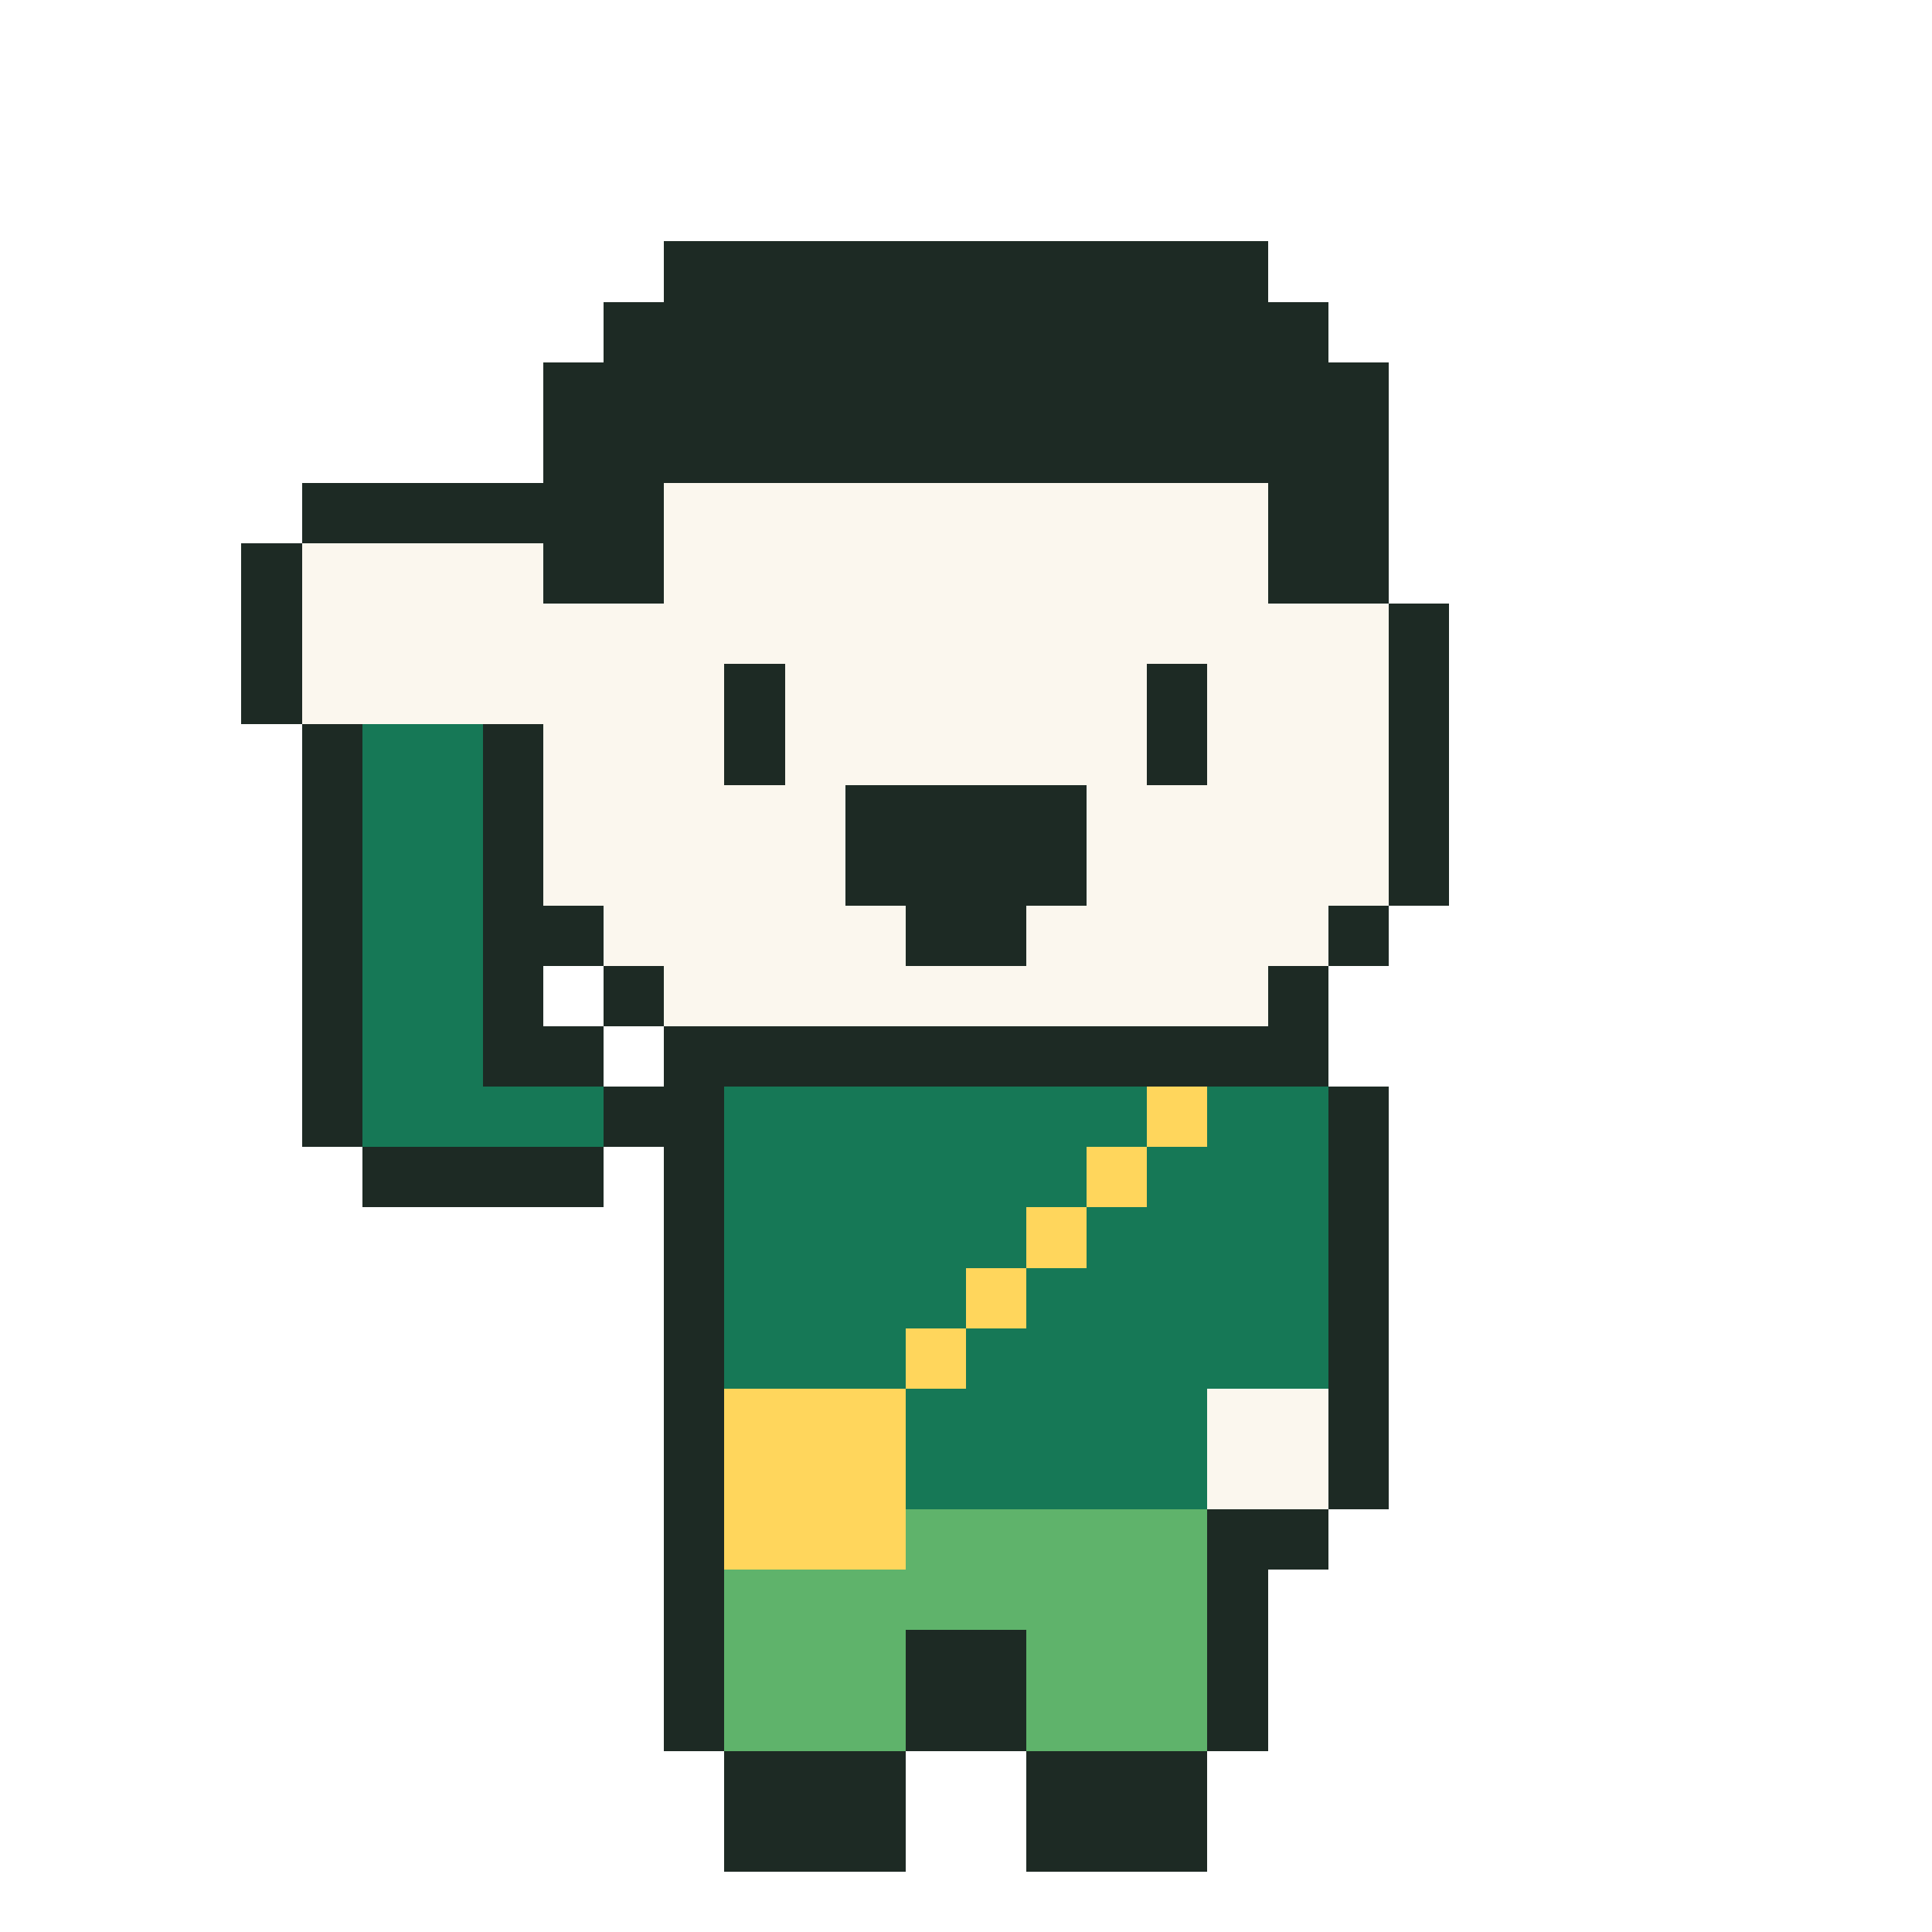
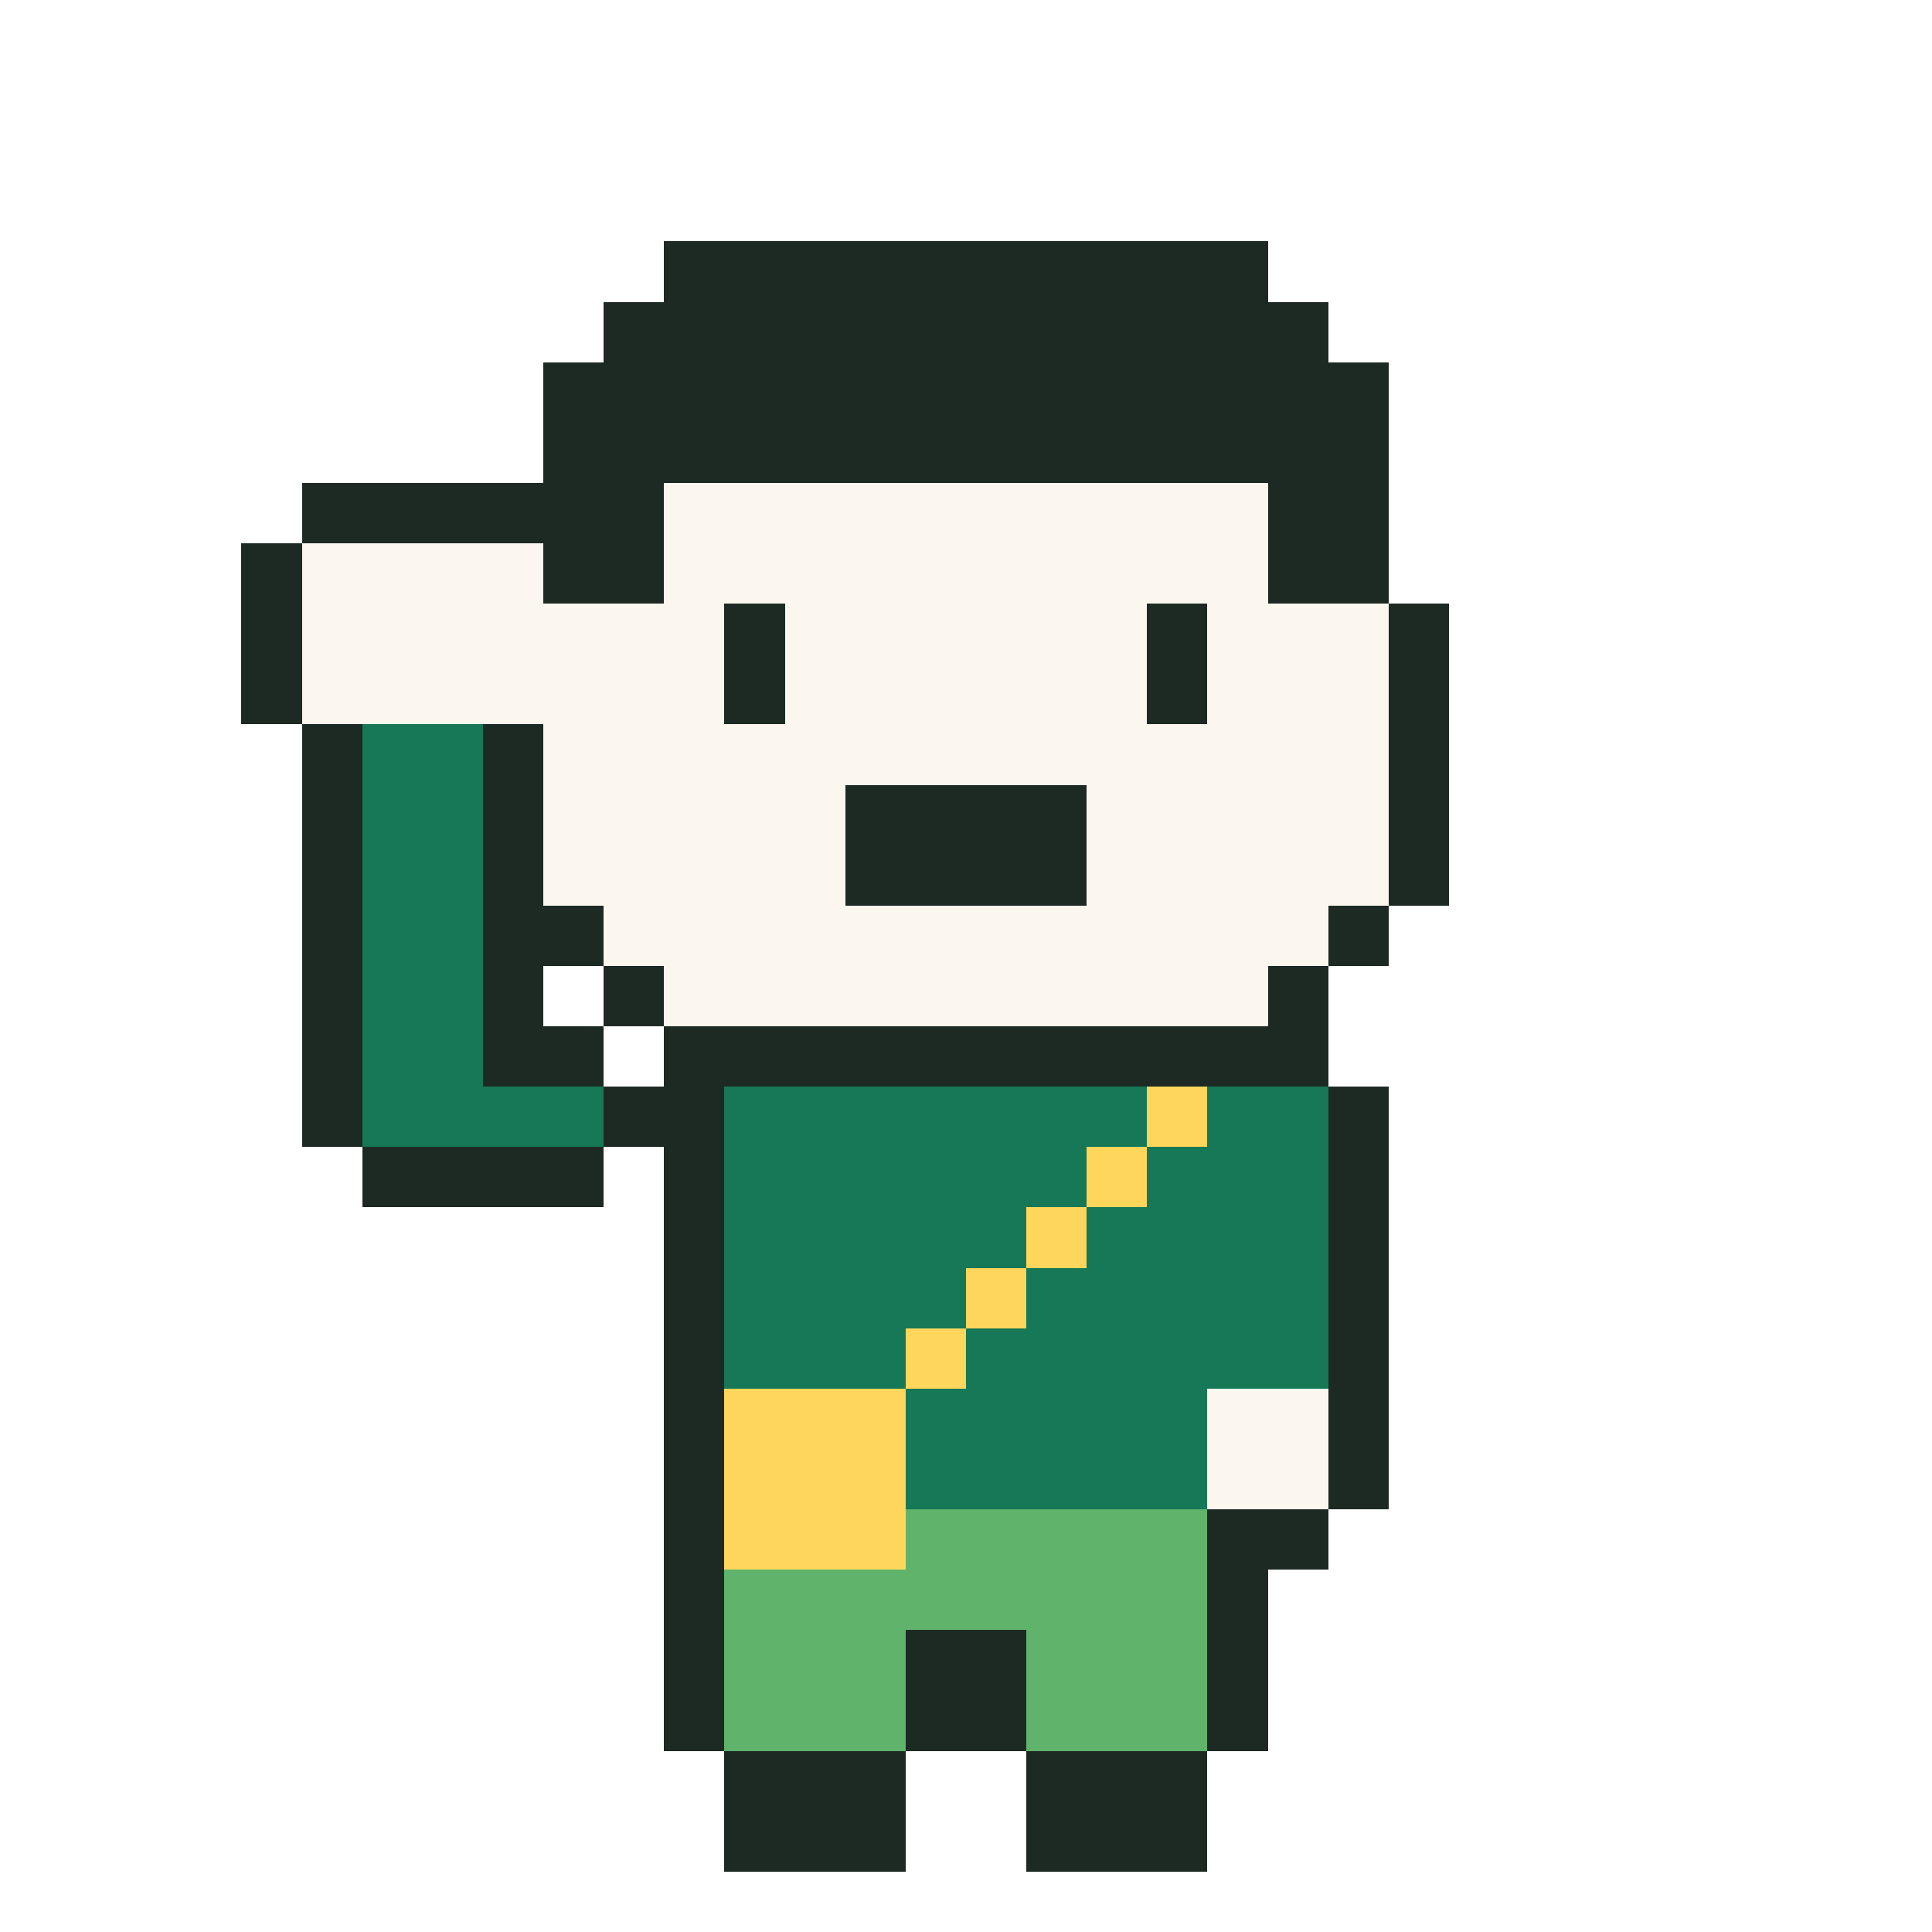
<svg xmlns="http://www.w3.org/2000/svg" width="32" height="32" viewBox="0 0 32 32" shape-rendering="crispEdges">
-   <path fill="#1d2a24" d="M11 4h10v1H11zM10 5h12v1H10zM9 6h14v2H9zM5 8h6v1H5zM21 8h2v2H21zM4 9h1v3H4zM9 9h2v1H9zM23 10h1v5H23zM12 11h1v2H12zM19 11h1v2H19zM5 12h1v7H5zM8 12h1v3H8zM14 13h4v2H14zM8 15h2v1H8zM15 15h2v1H15zM22 15h1v1H22zM8 16h1v1H8zM10 16h1v1H10zM21 16h1v1H21zM8 17h2v1H8zM11 17h11v1H11zM10 18h2v1H10zM22 18h1v7H22zM6 19h4v1H6zM11 19h1v10H11zM20 25h2v1H20zM20 26h1v3H20zM15 27h2v2H15zM12 29h3v2H12zM17 29h3v2H17z" />
+   <path fill="#1d2a24" d="M11 4h10v1H11zM10 5h12v1H10zM9 6h14v2H9zM5 8h6v1H5zM21 8h2v2H21zM4 9h1v3H4zM9 9h2v1H9zM12 10h1v2H12zM19 10h1v2H19zM23 10h1v5H23zM5 12h1v7H5zM8 12h1v3H8zM14 13h4v2H14zM8 15h2v1H8zM22 15h1v1H22zM8 16h1v1H8zM10 16h1v1H10zM21 16h1v1H21zM8 17h2v1H8zM11 17h11v1H11zM10 18h2v1H10zM22 18h1v7H22zM6 19h4v1H6zM11 19h1v10H11zM20 25h2v1H20zM20 26h1v3H20zM15 27h2v2H15zM12 29h3v2H12zM17 29h3v2H17z" />
  <path fill="#167856" d="M6 12h2v6H6zM6 18h4v1H6zM12 18h7v1H12zM20 18h2v1H20zM12 19h6v1H12zM19 19h3v1H19zM12 20h5v1H12zM18 20h4v1H18zM12 21h4v1H12zM17 21h5v1H17zM12 22h3v1H12zM16 22h6v1H16zM15 23h5v2H15z" />
  <path fill="#5fb36b" d="M15 25h5v1H15zM12 26h8v1H12zM12 27h3v2H12zM17 27h3v2H17z" />
-   <path fill="#fbf7ee" d="M11 8h10v2H11zM5 9h4v1H5zM5 10h18v1H5zM5 11h7v1H5zM13 11h6v2H13zM20 11h3v2H20zM9 12h3v1H9zM9 13h5v2H9zM18 13h5v2H18zM10 15h5v1H10zM17 15h5v1H17zM11 16h10v1H11zM20 23h2v2H20z" />
+   <path fill="#fbf7ee" d="M11 8h10v2H11zM5 9h4v1H5zM5 10h7v2H5zM13 10h6v2H13zM20 10h3v2H20zM9 12h14v1H9zM9 13h5v2H9zM18 13h5v2H18zM10 15h12v1H10zM11 16h10v1H11zM20 23h2v2H20z" />
  <path fill="#ffd65c" d="M19 18h1v1H19zM18 19h1v1H18zM17 20h1v1H17zM16 21h1v1H16zM15 22h1v1H15zM12 23h3v3H12z" />
</svg>
